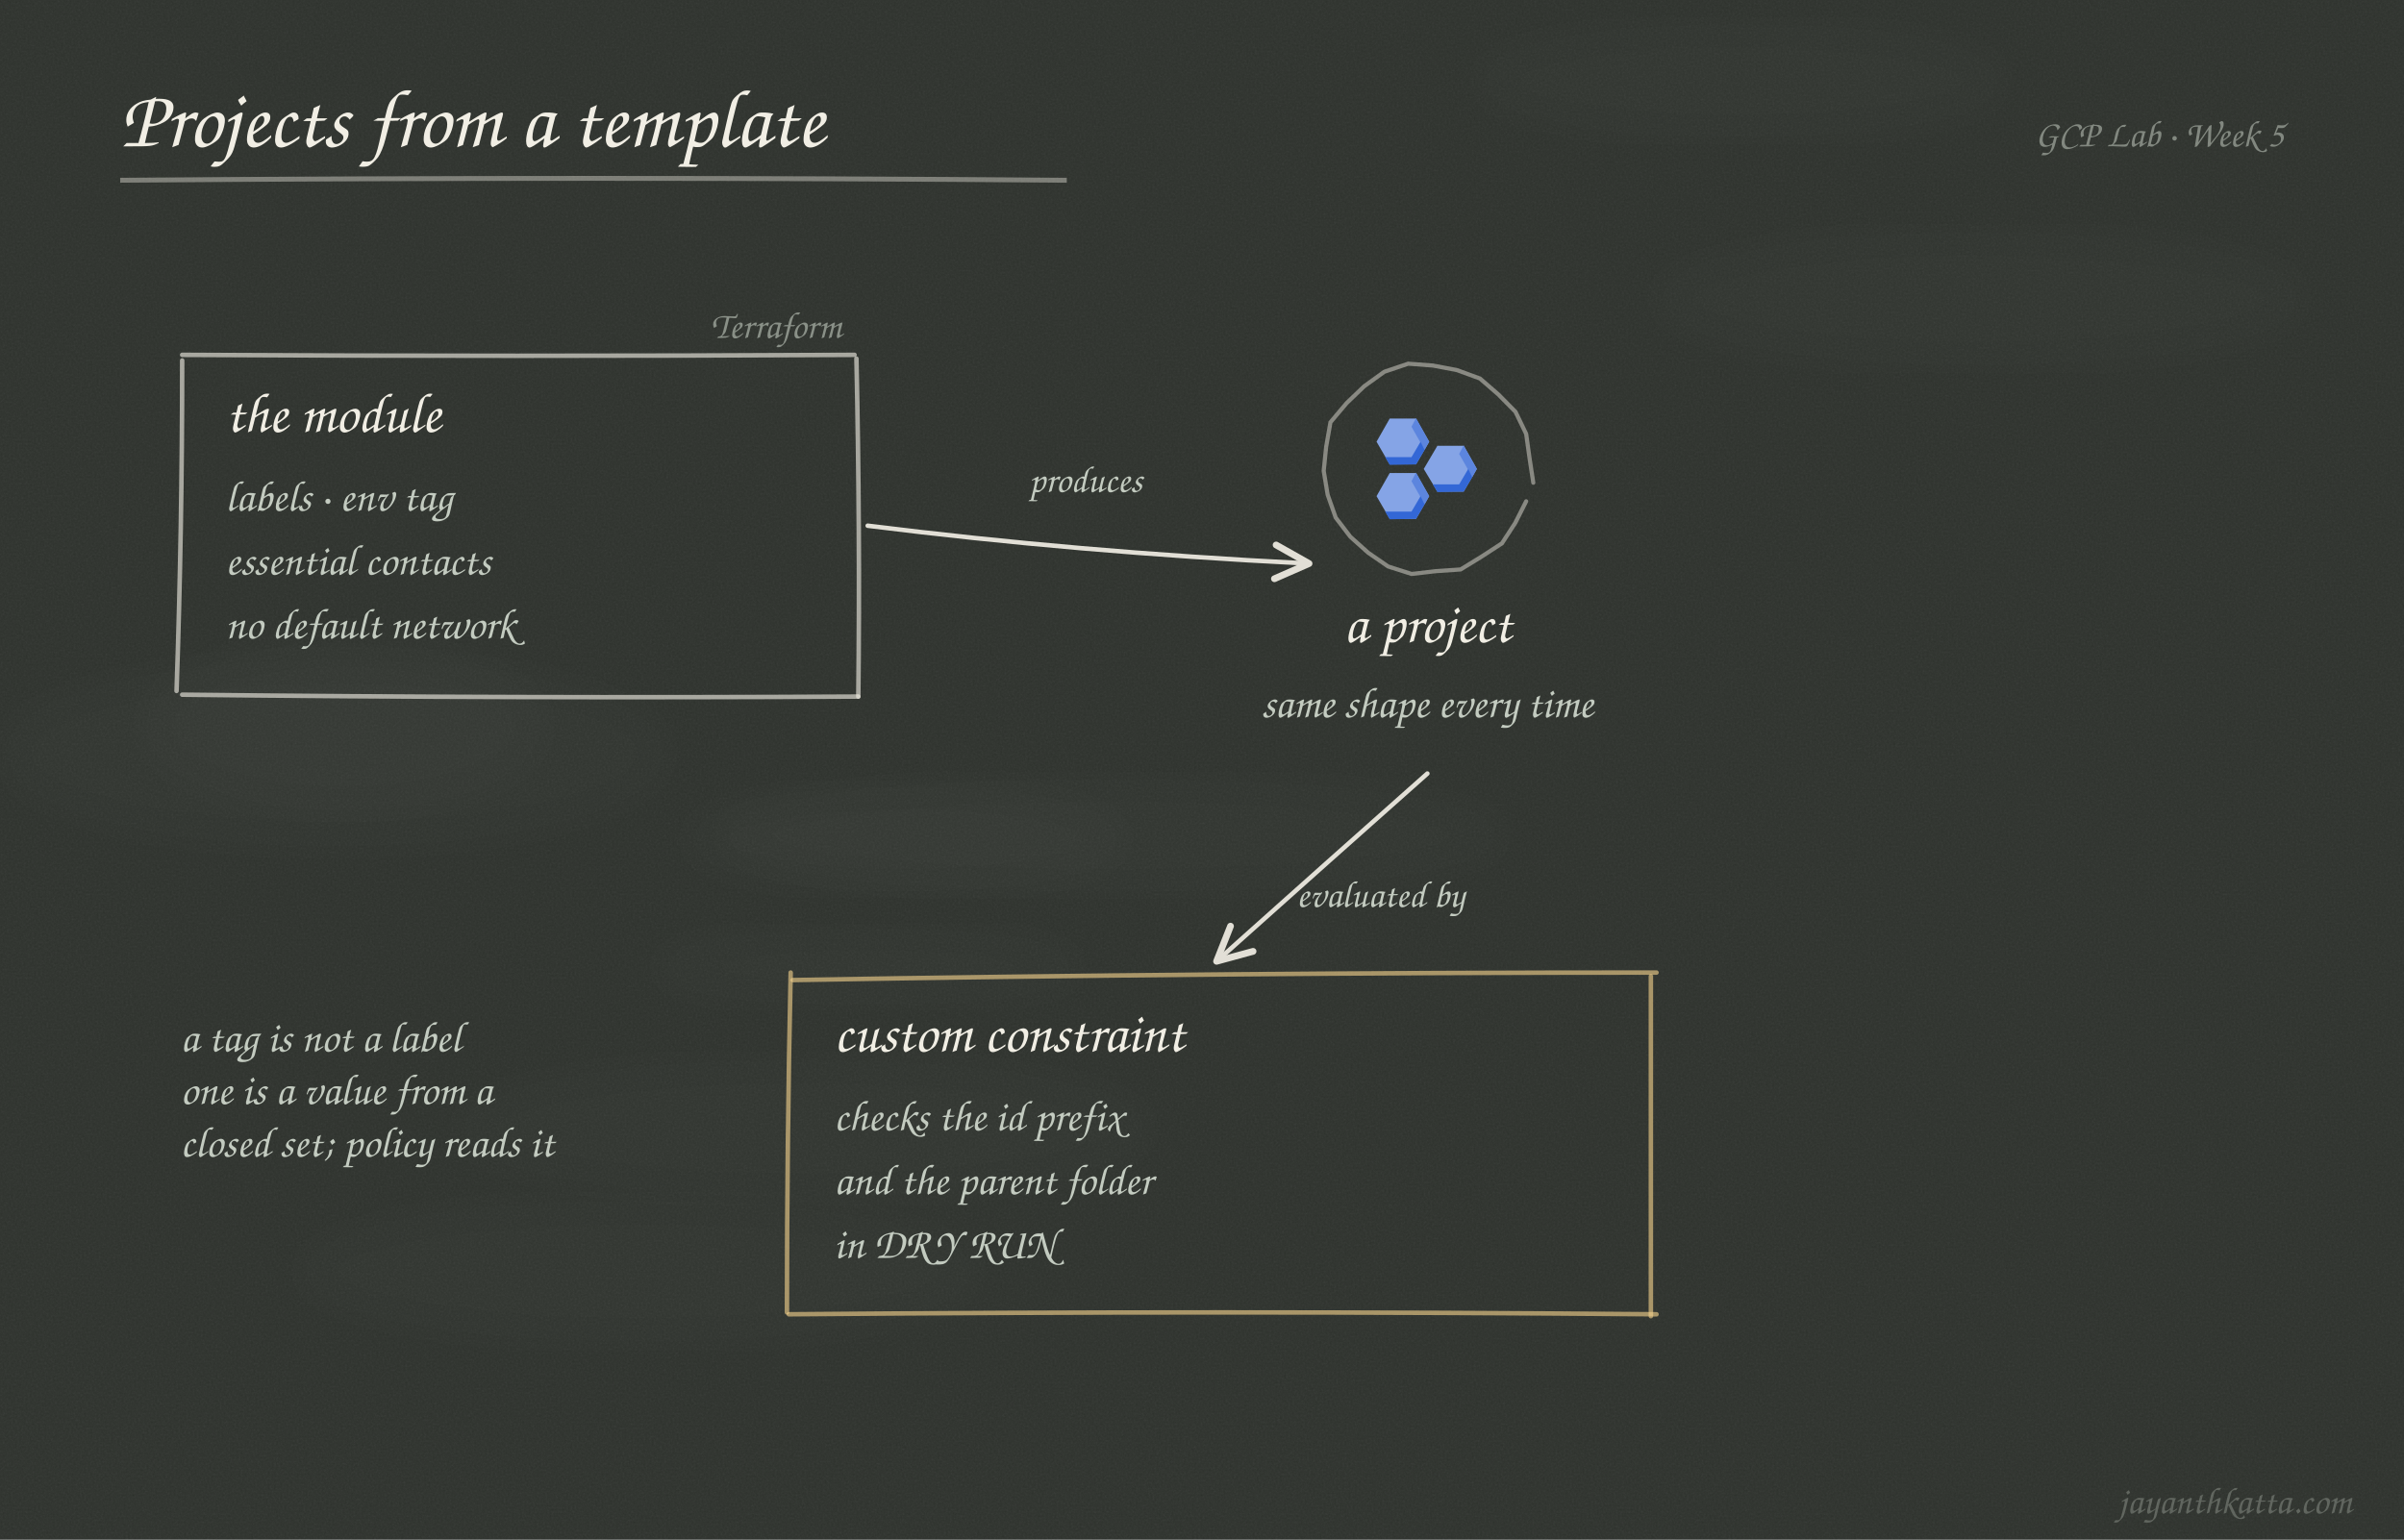
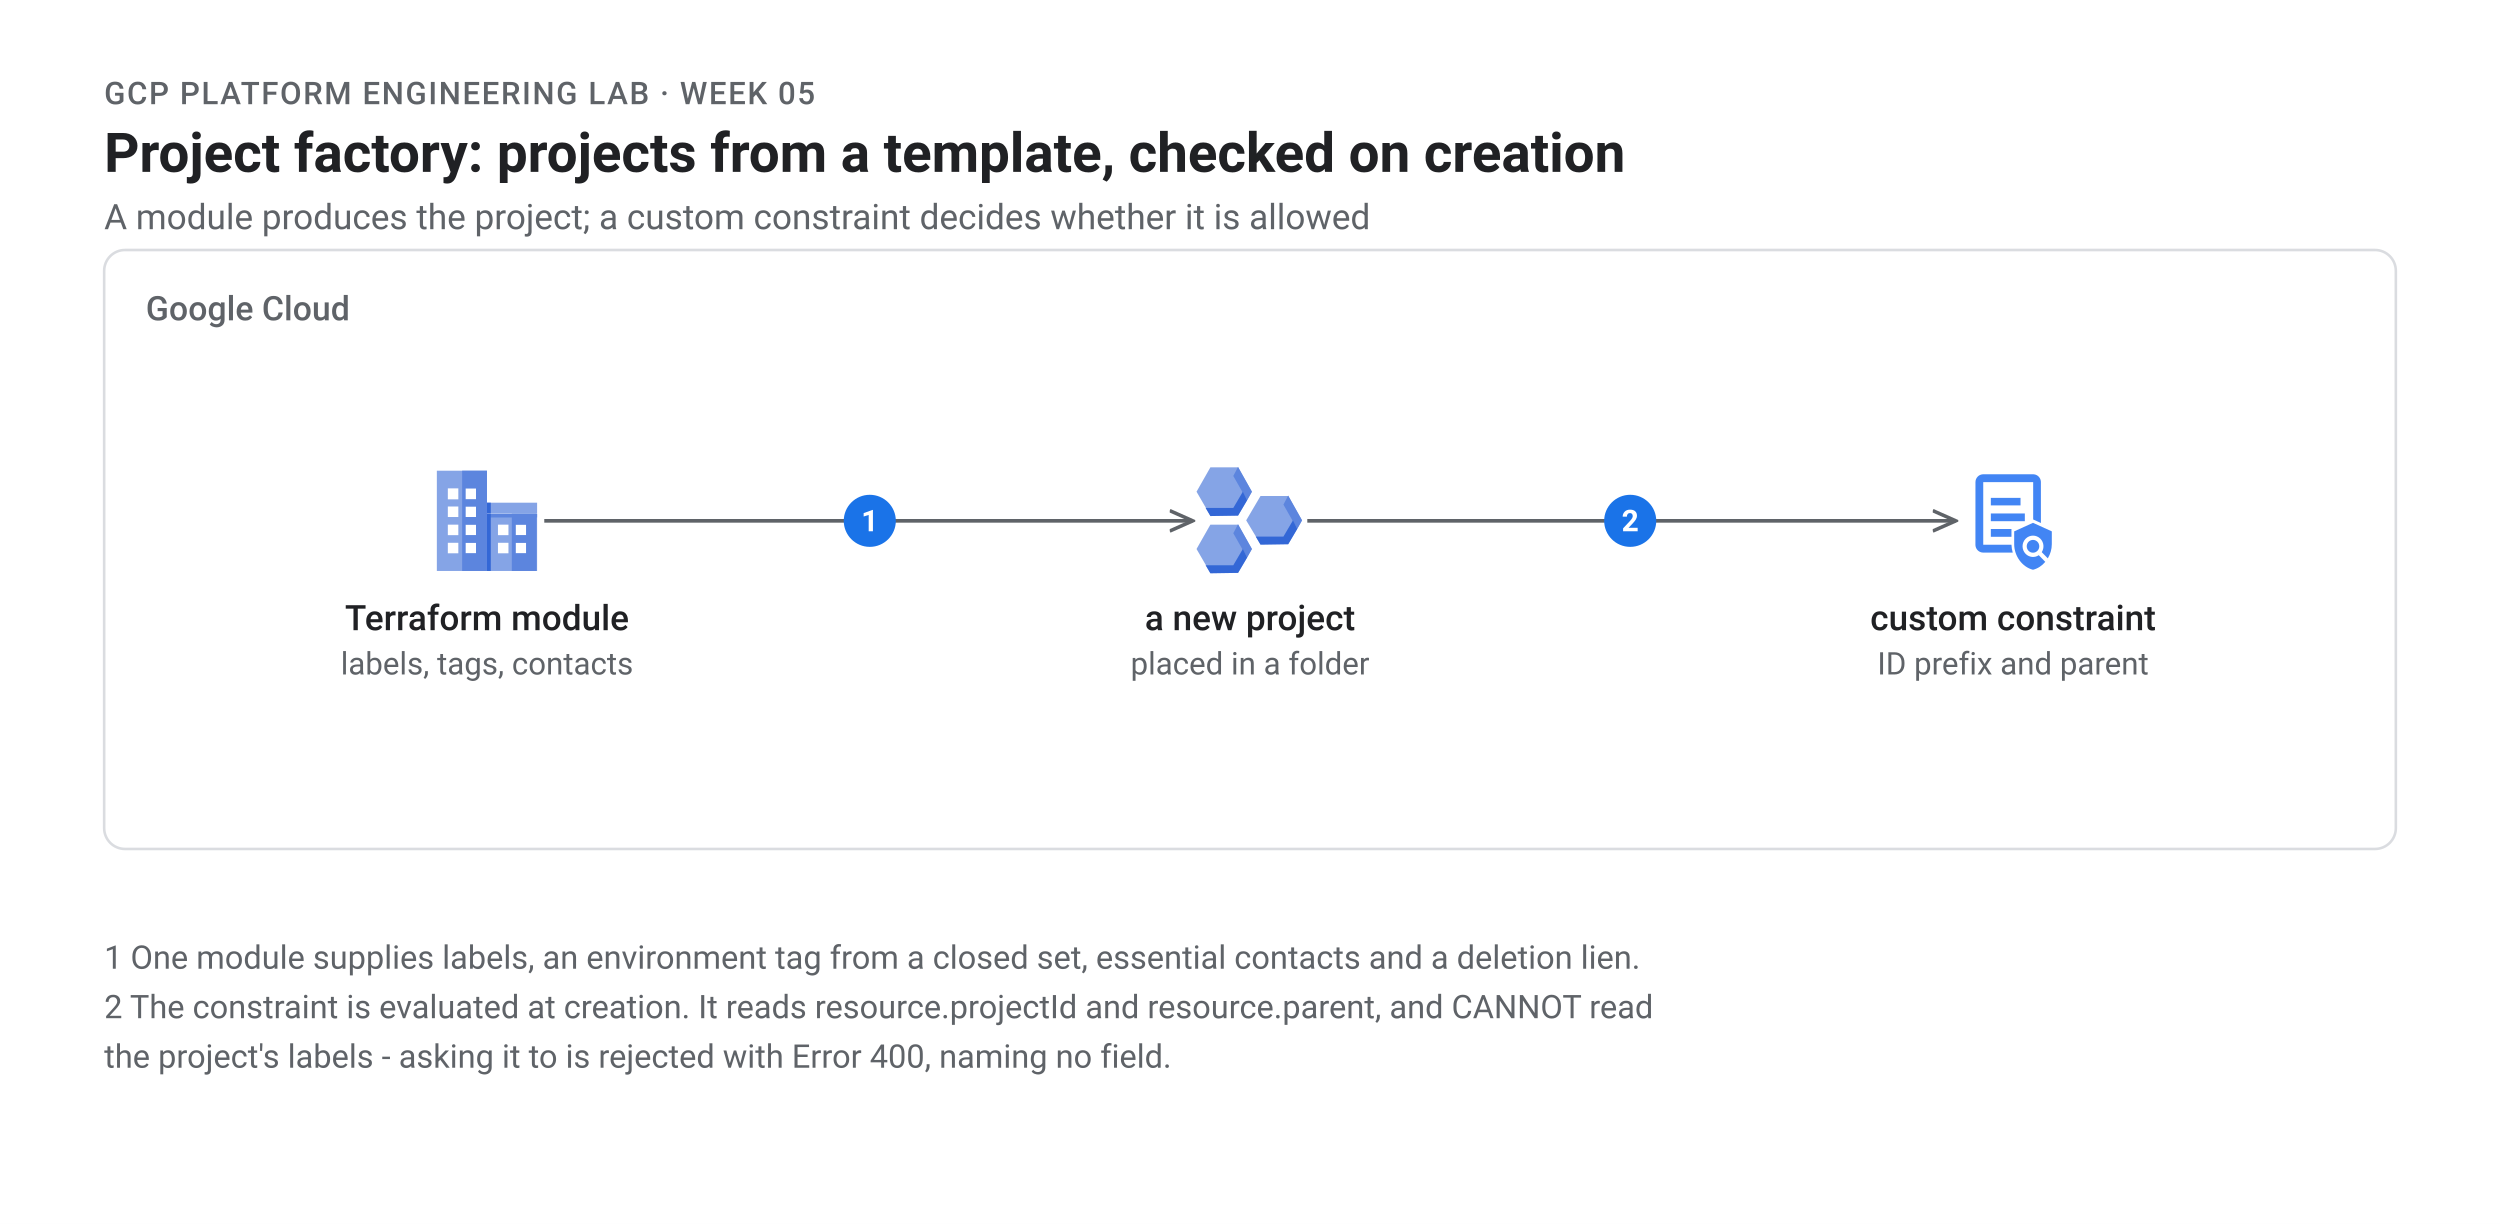
- <svg xmlns="http://www.w3.org/2000/svg" viewBox="0 0 1280 820" width="1280" height="820" role="img" aria-label="A module produces a project inside a folder, carrying labels, an environment tag from a closed set, essential contacts and no default network. Separately a custom organization policy constraint evaluates project creation against the project id prefix and parent, in dry run.">
+ <svg xmlns="http://www.w3.org/2000/svg" viewBox="0 0 960 470" width="960" height="470" role="img">
  <defs>
-     <filter id="grain" x="0" y="0" width="100%" height="100%">
-       <feTurbulence type="fractalNoise" baseFrequency="0.9" numOctaves="4" seed="7" />
-       <feColorMatrix type="saturate" values="0" />
-       <feComponentTransfer>
-         <feFuncA type="linear" slope="0.07" />
-       </feComponentTransfer>
-     </filter>
-     <filter id="smudge">
-       <feGaussianBlur stdDeviation="9" />
-     </filter>
-     <marker id="nib" viewBox="0 0 12 12" refX="9" refY="6" markerWidth="10" markerHeight="10" orient="auto-start-reverse">
-       <path d="M1.5,1.5 L10.5,6 L1.5,10.5" fill="none" stroke="#f1eee4" stroke-width="1.8" stroke-linecap="round" stroke-linejoin="round" />
+     <marker id="ar" viewBox="0 0 10 10" refX="9" refY="5" markerWidth="7" markerHeight="7" orient="auto-start-reverse">
+       <path d="M0,1 L9,5 L0,9" fill="none" stroke="#5F6368" stroke-width="1.4" />
    </marker>
-     <style>
-     .hand { font-family: Caveat, 'Segoe Script', cursive; fill: #f1eee4; }
-     .h1 { font-size: 44px; } .h2 { font-size: 30px; }
-     .b { font-size: 23px; fill: #c3cbc0; } .s { font-size: 20px; fill: #c3cbc0; }
-   </style>
  </defs>
-   <rect width="1280" height="820" fill="#30342f" />
-   <rect width="1280" height="820" fill="#2b2f2b" opacity=".5" />
-   <ellipse cx="340" cy="677" rx="178" ry="35" fill="#ffffff" opacity="0.016" filter="url(#smudge)" />
-   <ellipse cx="1054" cy="159" rx="170" ry="33" fill="#ffffff" opacity="0.016" filter="url(#smudge)" />
-   <ellipse cx="462" cy="515" rx="111" ry="19" fill="#ffffff" opacity="0.016" filter="url(#smudge)" />
-   <ellipse cx="482" cy="447" rx="114" ry="26" fill="#ffffff" opacity="0.016" filter="url(#smudge)" />
-   <ellipse cx="178" cy="401" rx="175" ry="47" fill="#ffffff" opacity="0.016" filter="url(#smudge)" />
-   <ellipse cx="183" cy="387" rx="104" ry="42" fill="#ffffff" opacity="0.016" filter="url(#smudge)" />
-   <ellipse cx="592" cy="445" rx="207" ry="28" fill="#ffffff" opacity="0.016" filter="url(#smudge)" />
-   <ellipse cx="927" cy="43" rx="138" ry="28" fill="#ffffff" opacity="0.016" filter="url(#smudge)" />
-   <ellipse cx="428" cy="601" rx="182" ry="34" fill="#ffffff" opacity="0.016" filter="url(#smudge)" />
-   <rect width="1280" height="820" filter="url(#grain)" />
-   <text x="64" y="78" class="hand h1">Projects from a template</text>
-   <path d="M64,96 Q319,94 568,96" fill="none" stroke="#f1eee4" stroke-width="2.6" opacity=".4" />
-   <text x="1216" y="78" text-anchor="end" class="hand s" opacity=".55">GCP Lab · Week 5</text>
-   <path d="M97,189 Q275,190 455,189" fill="none" stroke="#f1eee4" stroke-width="2.4" stroke-linecap="round" opacity="0.62" />
-   <path d="M456,191 Q458,283 457,371" fill="none" stroke="#f1eee4" stroke-width="2.4" stroke-linecap="round" opacity="0.62" />
-   <path d="M457,371 Q274,372 97,370" fill="none" stroke="#f1eee4" stroke-width="2.4" stroke-linecap="round" opacity="0.62" />
-   <path d="M94,368 Q97,282 97,192" fill="none" stroke="#f1eee4" stroke-width="2.4" stroke-linecap="round" opacity="0.62" />
-   <text x="448" y="180" text-anchor="end" class="hand s" opacity=".6">Terraform</text>
-   <text x="120" y="230" text-anchor="start" class="hand h2">the module</text>
-   <text x="120" y="272" text-anchor="start" class="hand b" fill="#f1eee4">labels · env tag</text>
-   <text x="120" y="306" text-anchor="start" class="hand b" fill="#f1eee4">essential contacts</text>
-   <text x="120" y="340" text-anchor="start" class="hand b" fill="#f1eee4">no default network</text>
-   <path d="M812.6,267.0 L806.8,278.5 L799.7,289.4 L788.8,296.5 L777.7,303.3 L764.6,304.2 L751.6,305.7 L739.1,301.7 L728.5,294.4 L719.0,285.9 L711.2,275.7 L706.9,263.5 L704.8,250.8 L706.1,238.0 L708.4,224.9 L717.0,214.7 L726.4,205.7 L737.1,198.0 L749.8,193.7 L763.0,194.7 L775.7,197.1 L788.0,201.6 L797.8,210.1 L806.9,219.3 L812.6,231.1 L814.4,244.0 L816.4,257.1" fill="none" stroke="#f1eee4" stroke-width="2.2" stroke-linecap="round" opacity="0.45" />
-   <g transform="translate(731,221) scale(2.417)">
+   <rect width="960" height="470" fill="#FFFFFF" />
+   <text x="40" y="40" font-family="'DM Sans','Google Sans',Roboto,-apple-system,'Helvetica Neue',Arial,sans-serif" font-size="12" font-weight="500" fill="#5F6368" letter-spacing="0.6">GCP PLATFORM ENGINEERING LAB · WEEK 05</text>
+   <text x="40" y="66" font-family="'DM Sans','Google Sans',Roboto,-apple-system,'Helvetica Neue',Arial,sans-serif" font-size="21" font-weight="600" fill="#202124">Project factory: projects from a template, checked on creation</text>
+   <text x="40" y="88" font-family="'DM Sans','Google Sans',Roboto,-apple-system,'Helvetica Neue',Arial,sans-serif" font-size="13.5" fill="#5F6368">A module produces the project; a custom constraint decides whether it is allowed</text>
+   <rect x="40" y="96" width="880" height="230" rx="8" fill="#FFFFFF" stroke="#DADCE0" stroke-width="1" />
+   <text x="56" y="123" font-family="'DM Sans','Google Sans',Roboto,-apple-system,'Helvetica Neue',Arial,sans-serif" font-size="13" font-weight="500" fill="#5F6368" text-anchor="start">Google Cloud</text>
+   <g transform="translate(165.0,178.0) scale(1.8333)">
+     <g>
+       <rect y="0" fill="none" width="24" height="24" />
+       <g transform="translate(2, 2)">
+         <path fill-rule="evenodd" fill="#85A4E6" d="M-0.5-0.5v21H10v-21H-0.5z M4,5.5H1.8V3.2H4V5.5L4,5.5z M4,9.2H1.8V7H4V9.2L4,9.2z     M4,13H1.8v-2.2H4V13L4,13z M4,16.8H1.8v-2.2H4V16.8L4,16.8z M7.8,5.5H5.5V3.2h2.2V5.5L7.8,5.5z M7.8,9.2H5.5V7h2.2V9.2L7.8,9.2z     M7.8,13H5.5v-2.2h2.2V13L7.8,13z M7.8,16.8H5.5v-2.2h2.2V16.8L7.8,16.8z" />
+         <path fill-rule="evenodd" fill="#5C85DE" d="M4.8-0.5v21H10v-21H4.8z M7.8,5.5H5.5V3.2h2.2V5.5L7.8,5.5z M7.8,9.2H5.5V7h2.2V9.2    L7.8,9.2z M7.8,13H5.5v-2.2h2.2V13L7.8,13z M7.8,16.8H5.5v-2.2h2.2V16.8L7.8,16.8z" />
+         <path fill-rule="evenodd" fill="#85A4E6" d="M10,8.5v12h10.5v-12H10z M14.5,13h-2.2v-2.2h2.2V13L14.5,13z M14.5,16.8h-2.2v-2.2    h2.2V16.8L14.5,16.8z M18.2,13H16v-2.2h2.2V13L18.2,13z M18.2,16.8H16v-2.2h2.2V16.8L18.2,16.8z" />
+         <path fill-rule="evenodd" fill="#5C85DE" d="M15.2,8.5v12h5.2v-12H15.2z M18.2,13H16v-2.2h2.2V13L18.2,13z M18.2,16.8H16v-2.2h2.2    V16.8L18.2,16.8z" />
+         <rect x="10" y="6.2" fill-rule="evenodd" fill="#85A4E6" width="10.5" height="2.2" />
+         <rect x="10" y="8.5" fill-rule="evenodd" fill="#5C85DE" width="10.5" height="0.8" />
+         <rect x="10" y="6.2" fill-rule="evenodd" fill="#3367D6" width="0.8" height="2.2" />
+         <rect x="10" y="8.5" fill-rule="evenodd" fill="#3367D6" width="0.8" height="12" />
+       </g>
+     </g>
+   </g>
+   <text x="187" y="242" font-family="'DM Sans','Google Sans',Roboto,-apple-system,'Helvetica Neue',Arial,sans-serif" font-size="13.5" font-weight="500" fill="#202124" text-anchor="middle">Terraform module</text>
+   <text x="187" y="259" font-family="'DM Sans','Google Sans',Roboto,-apple-system,'Helvetica Neue',Arial,sans-serif" font-size="12" font-weight="400" fill="#5F6368" text-anchor="middle">labels, tags, contacts</text>
+   <g transform="translate(458.0,178.0) scale(1.8333)">
    <g>
      <rect y="0" fill="none" width="24" height="24" />
      <polygon fill-rule="evenodd" fill="#85A4E6" points="0.8,5.9 3.7,0.8 9.5,0.8 12.4,5.9 9.5,10.9 3.7,10.9  " />
      <polygon fill-rule="evenodd" fill="#5C85DE" points="11.4,7.7 8.5,2.6 9.5,0.7 12.4,5.9  " />
      <polygon id="Shape-Copy_00000019646383529055310330000009913415011964925323_" fill-rule="evenodd" fill="#3367D6" points="   2.7,9.3 8.5,9.3 10.5,5.9 11.4,7.7 9.5,10.9 3.7,11  " />
      <polygon fill-rule="evenodd" fill="#85A4E6" points="11.2,11.9 14.2,6.8 20,6.8 22.9,11.9 20,16.9 14.2,16.9  " />
      <polygon id="Shape-Copy_00000133527958483064390410000012377415375428947900_" fill-rule="evenodd" fill="#5C85DE" points="   21.9,13.7 19,8.6 20,6.7 22.9,11.9  " />
      <polygon id="Shape-Copy_00000176019471624316745960000001248137580190207128_" fill-rule="evenodd" fill="#3367D6" points="   13.2,15.3 19,15.3 21,11.9 21.9,13.7 20,16.9 14.2,17  " />
      <polygon fill-rule="evenodd" fill="#85A4E6" points="0.8,17.9 3.7,12.8 9.5,12.8 12.4,17.9 9.5,22.9 3.7,22.9  " />
      <polygon id="Shape-Copy_00000096041779745201399360000017167964797373102485_" fill-rule="evenodd" fill="#5C85DE" points="   11.4,19.7 8.5,14.6 9.5,12.7 12.4,17.9  " />
      <polygon id="Shape-Copy_00000049204188488742950820000010444321201512143025_" fill-rule="evenodd" fill="#3367D6" points="   2.7,21.3 8.5,21.3 10.5,17.9 11.4,19.7 9.5,22.9 3.7,23  " />
    </g>
  </g>
-   <text x="760" y="342" text-anchor="middle" class="hand h2">a project</text>
-   <text x="760" y="382" text-anchor="middle" class="hand b" fill="#f1eee4">same shape every time</text>
-   <path d="M422,522 Q649,518 882,518" fill="none" stroke="#f2d08a" stroke-width="2.4" stroke-linecap="round" opacity="0.62" />
-   <path d="M879,520 Q879,608 879,701" fill="none" stroke="#f2d08a" stroke-width="2.4" stroke-linecap="round" opacity="0.62" />
-   <path d="M882,700 Q652,698 420,700" fill="none" stroke="#f2d08a" stroke-width="2.4" stroke-linecap="round" opacity="0.62" />
-   <path d="M419,699 Q419,608 421,518" fill="none" stroke="#f2d08a" stroke-width="2.4" stroke-linecap="round" opacity="0.62" />
-   <text x="444" y="560" text-anchor="start" class="hand h2" fill="#f2d08a">custom constraint</text>
-   <text x="444" y="602" text-anchor="start" class="hand b" fill="#f1eee4">checks the id prefix</text>
-   <text x="444" y="636" text-anchor="start" class="hand b" fill="#f1eee4">and the parent folder</text>
-   <text x="444" y="670" text-anchor="start" class="hand b" fill="#f1eee4">in DRY RUN</text>
-   <path d="M462,280 Q574,294 694,300" fill="none" stroke="#f1eee4" stroke-width="2.4" stroke-linecap="round" opacity="0.92" marker-end="url(#nib)" />
-   <text x="578" y="262" text-anchor="middle" class="hand s alabel">produces</text>
-   <path d="M760,412 Q707,459 650,510" fill="none" stroke="#f1eee4" stroke-width="2.4" stroke-linecap="round" opacity="0.92" marker-end="url(#nib)" />
-   <text x="735" y="483" text-anchor="middle" class="hand s alabel">evaluated by</text>
-   <text x="96" y="560" text-anchor="start" class="hand b" fill="#f0ad92">a tag is not a label</text>
-   <text x="96" y="588" text-anchor="start" class="hand b" fill="#f1eee4">one is a value from a</text>
-   <text x="96" y="616" text-anchor="start" class="hand b" fill="#f1eee4">closed set; policy reads it</text>
-   <text x="1252" y="806" text-anchor="end" class="hand s" opacity=".32">jayanthkatta.com</text>
+   <text x="480" y="242" font-family="'DM Sans','Google Sans',Roboto,-apple-system,'Helvetica Neue',Arial,sans-serif" font-size="13.5" font-weight="500" fill="#202124" text-anchor="middle">a new project</text>
+   <text x="480" y="259" font-family="'DM Sans','Google Sans',Roboto,-apple-system,'Helvetica Neue',Arial,sans-serif" font-size="12" font-weight="400" fill="#5F6368" text-anchor="middle">placed in a folder</text>
+   <g transform="translate(751.0,178.0) scale(1.8333)">
+     <g stroke="none" stroke-width="1" fill="none" fill-rule="evenodd">
+       <path d="M16.184,12.418 L20.125,14.206 L20.125,16.887 C20.125,17.951 19.814,18.983 19.284,19.859 L19.284,19.859 L18.015,18.563 C18.575,17.696 18.483,16.516 17.734,15.752 C16.881,14.88 15.493,14.88 14.639,15.752 C13.785,16.623 13.785,18.04 14.639,18.912 C15.387,19.676 16.543,19.774 17.393,19.198 L17.393,19.198 L18.759,20.592 C18.08,21.401 17.191,22 16.184,22.25 C13.925,21.687 12.244,19.367 12.244,16.887 L12.244,16.887 L12.244,14.206 L16.184,12.418 Z M16.221,2.25 L16.36,2.256 C17.14,2.324 17.761,2.955 17.831,3.741 L17.838,3.89 L17.843,12.452 L16.22,11.714 L16.221,3.89 L5.762,3.89 L5.762,17.013 L11.677,17.012 L11.679,17.072 C11.7,17.612 11.79,18.143 11.94,18.653 L5.754,18.653 C4.901,18.653 4.202,17.99 4.131,17.154 L4.125,17.013 L4.133,3.89 C4.133,3.036 4.787,2.328 5.622,2.256 L5.762,2.25 L16.221,2.25 Z M11.674,13.713 L11.674,15.344 L7.353,15.344 L7.353,13.713 L11.674,13.713 Z M14.475,10.451 L14.475,12.082 L7.353,12.082 L7.353,10.451 L14.475,10.451 Z M13.573,7.19 L13.573,8.773 L7.353,8.773 L7.353,7.19 L13.573,7.19 Z M16.184,18.675 C16.91,18.675 17.498,18.074 17.498,17.334 C17.498,16.593 16.91,15.993 16.184,15.993 C15.459,15.993 14.871,16.593 14.871,17.334 C14.871,18.074 15.459,18.675 16.184,18.675 Z" fill="#4285F4" fill-rule="nonzero" />
+     </g>
+   </g>
+   <text x="773" y="242" font-family="'DM Sans','Google Sans',Roboto,-apple-system,'Helvetica Neue',Arial,sans-serif" font-size="13.5" font-weight="500" fill="#202124" text-anchor="middle">custom constraint</text>
+   <text x="773" y="259" font-family="'DM Sans','Google Sans',Roboto,-apple-system,'Helvetica Neue',Arial,sans-serif" font-size="12" font-weight="400" fill="#5F6368" text-anchor="middle">ID prefix and parent</text>
+   <path d="M209,200 L458,200" fill="none" stroke="#5F6368" stroke-width="1.4" stroke-linejoin="round" marker-end="url(#ar)" />
+   <circle cx="334" cy="200" r="10" fill="#1A73E8" />
+   <text x="334" y="204" class="alabel" font-family="'DM Sans','Google Sans',Roboto,-apple-system,'Helvetica Neue',Arial,sans-serif" font-size="11.5" font-weight="600" fill="#FFFFFF" text-anchor="middle">1</text>
+   <path d="M502,200 L751,200" fill="none" stroke="#5F6368" stroke-width="1.4" stroke-linejoin="round" marker-end="url(#ar)" />
+   <circle cx="626" cy="200" r="10" fill="#1A73E8" />
+   <text x="626" y="204" class="alabel" font-family="'DM Sans','Google Sans',Roboto,-apple-system,'Helvetica Neue',Arial,sans-serif" font-size="11.5" font-weight="600" fill="#FFFFFF" text-anchor="middle">2</text>
+   <text x="40" y="372" font-family="'DM Sans','Google Sans',Roboto,-apple-system,'Helvetica Neue',Arial,sans-serif" font-size="12.5" font-weight="400" fill="#5F6368" text-anchor="start">1   One module supplies labels, an environment tag from a closed set, essential contacts and a deletion lien.</text>
+   <text x="40" y="391" font-family="'DM Sans','Google Sans',Roboto,-apple-system,'Helvetica Neue',Arial,sans-serif" font-size="12.5" font-weight="400" fill="#5F6368" text-anchor="start">2   The constraint is evaluated at creation. It reads resource.projectId and resource.parent, and CANNOT read</text>
+   <text x="40" y="410" font-family="'DM Sans','Google Sans',Roboto,-apple-system,'Helvetica Neue',Arial,sans-serif" font-size="12.5" font-weight="400" fill="#5F6368" text-anchor="start">     the project's labels - asking it to is rejected with Error 400, naming no field.</text>
</svg>
